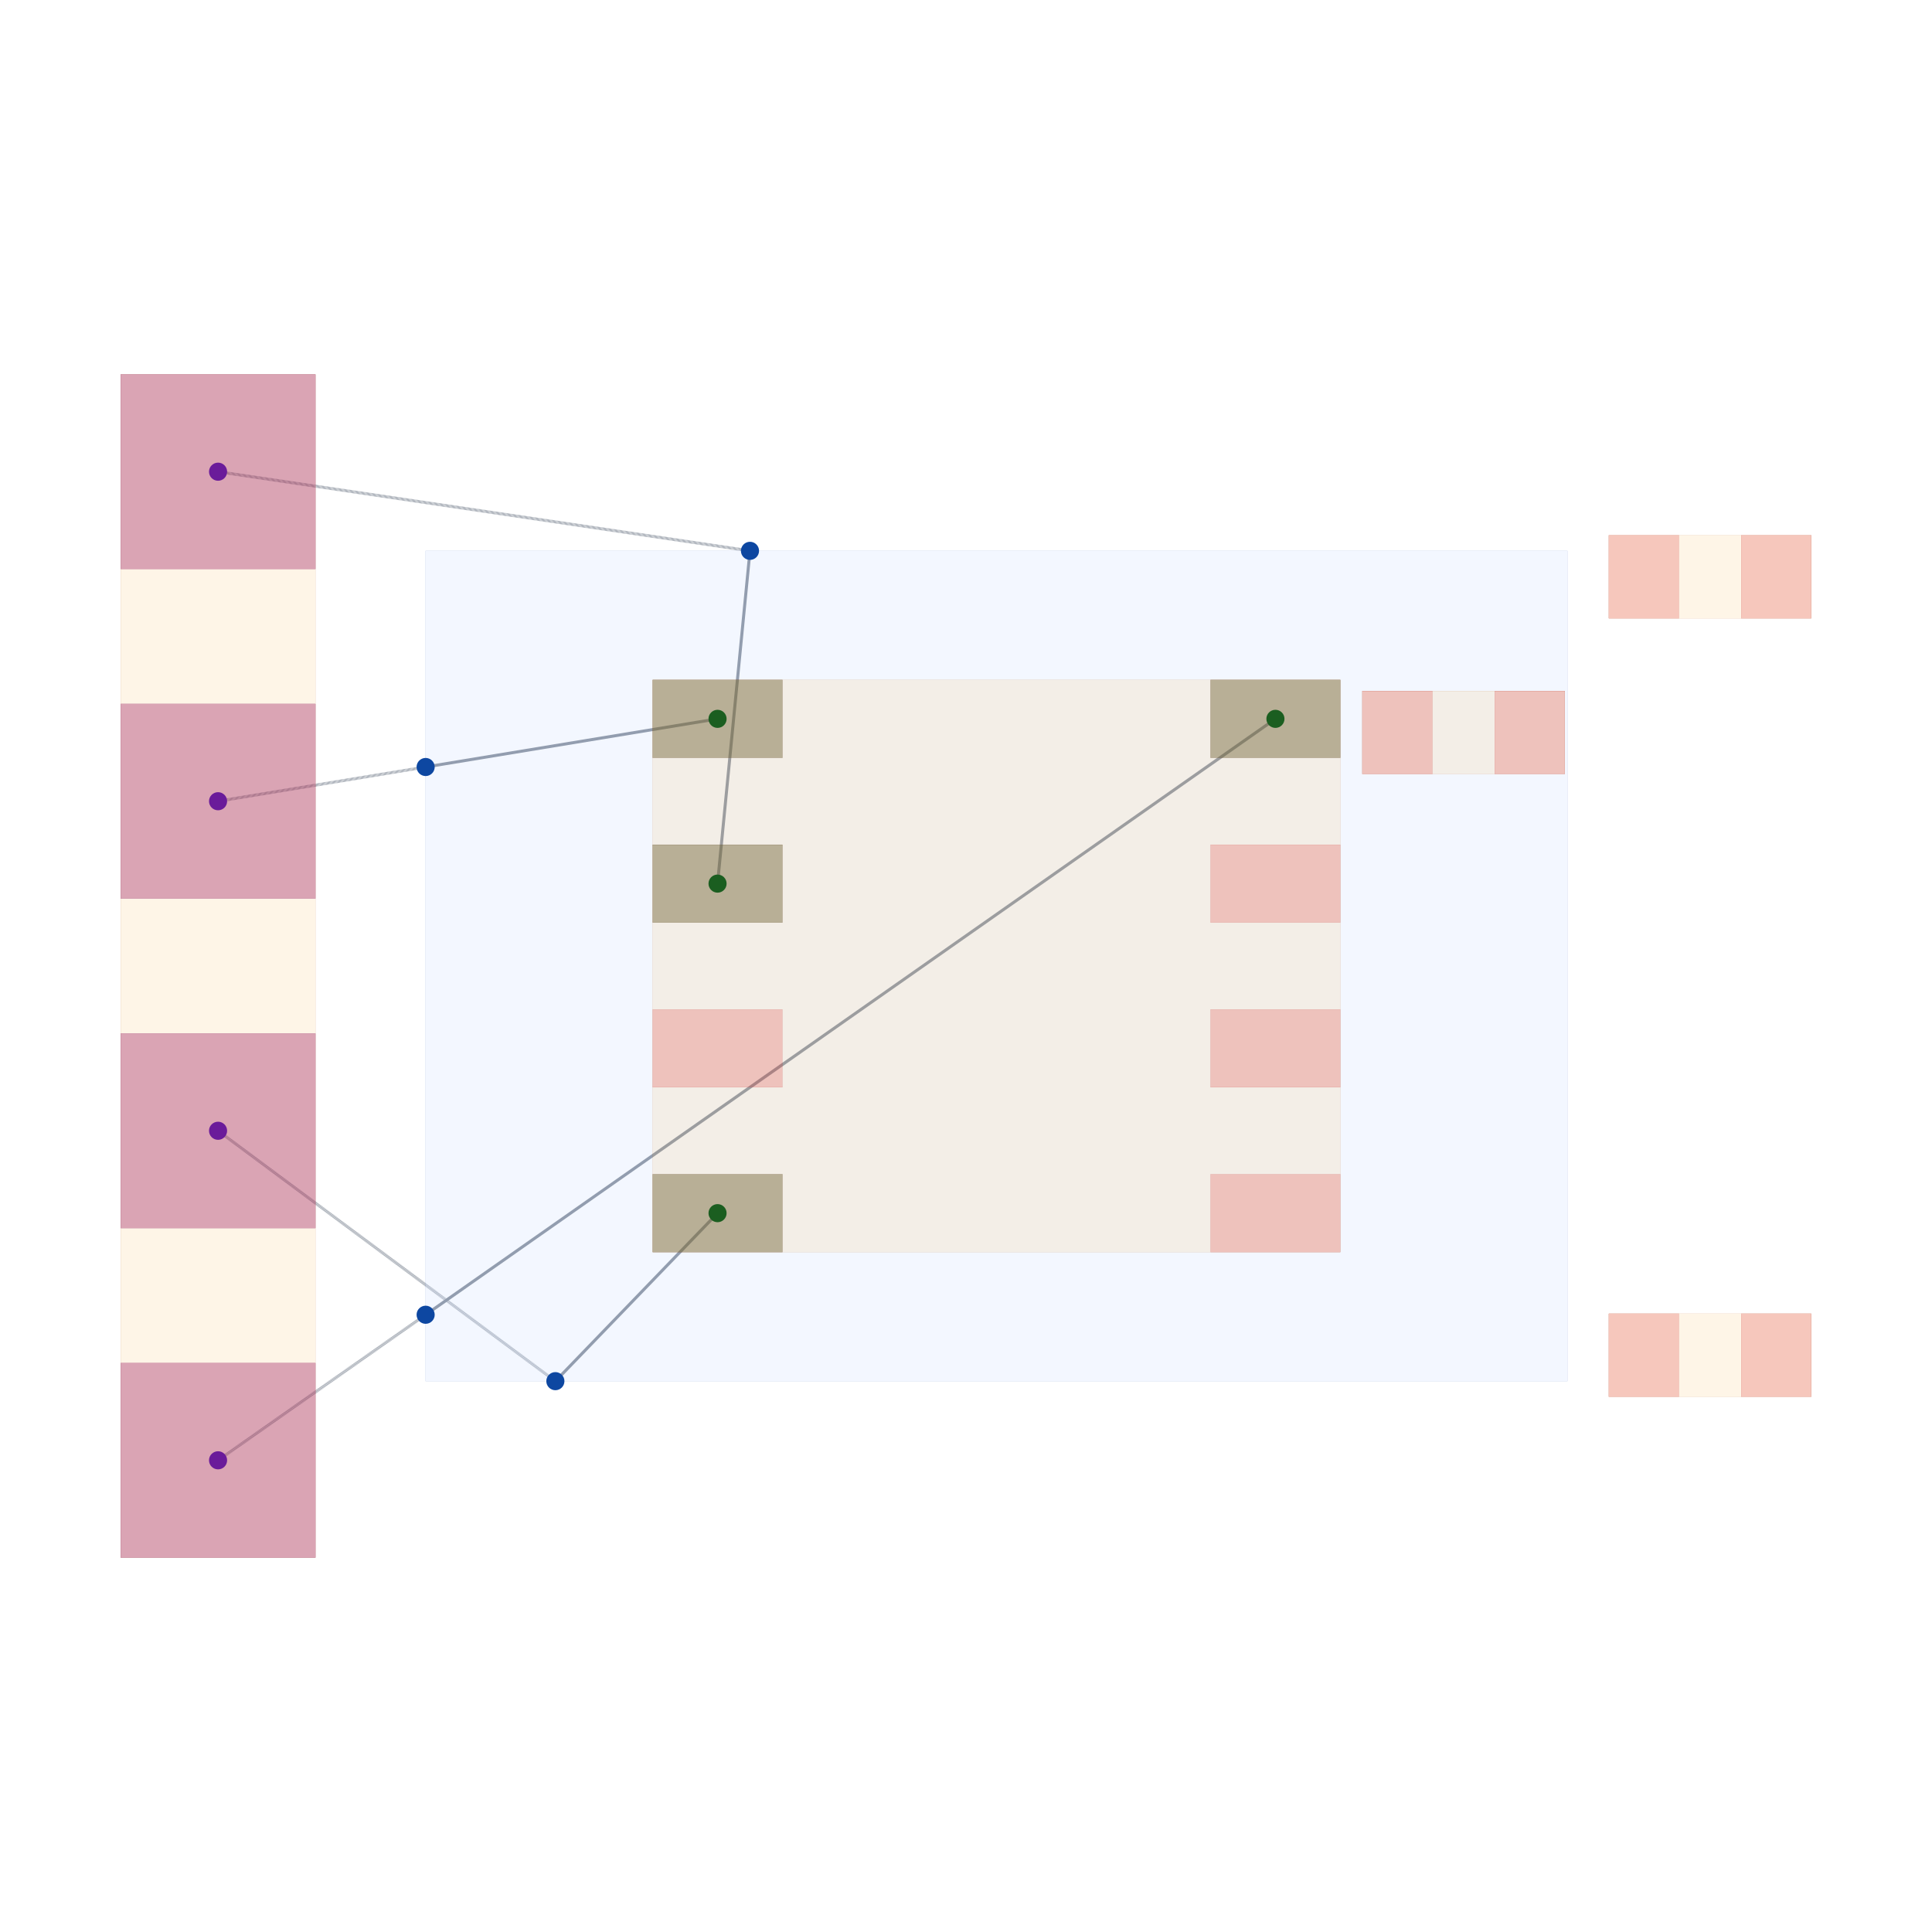
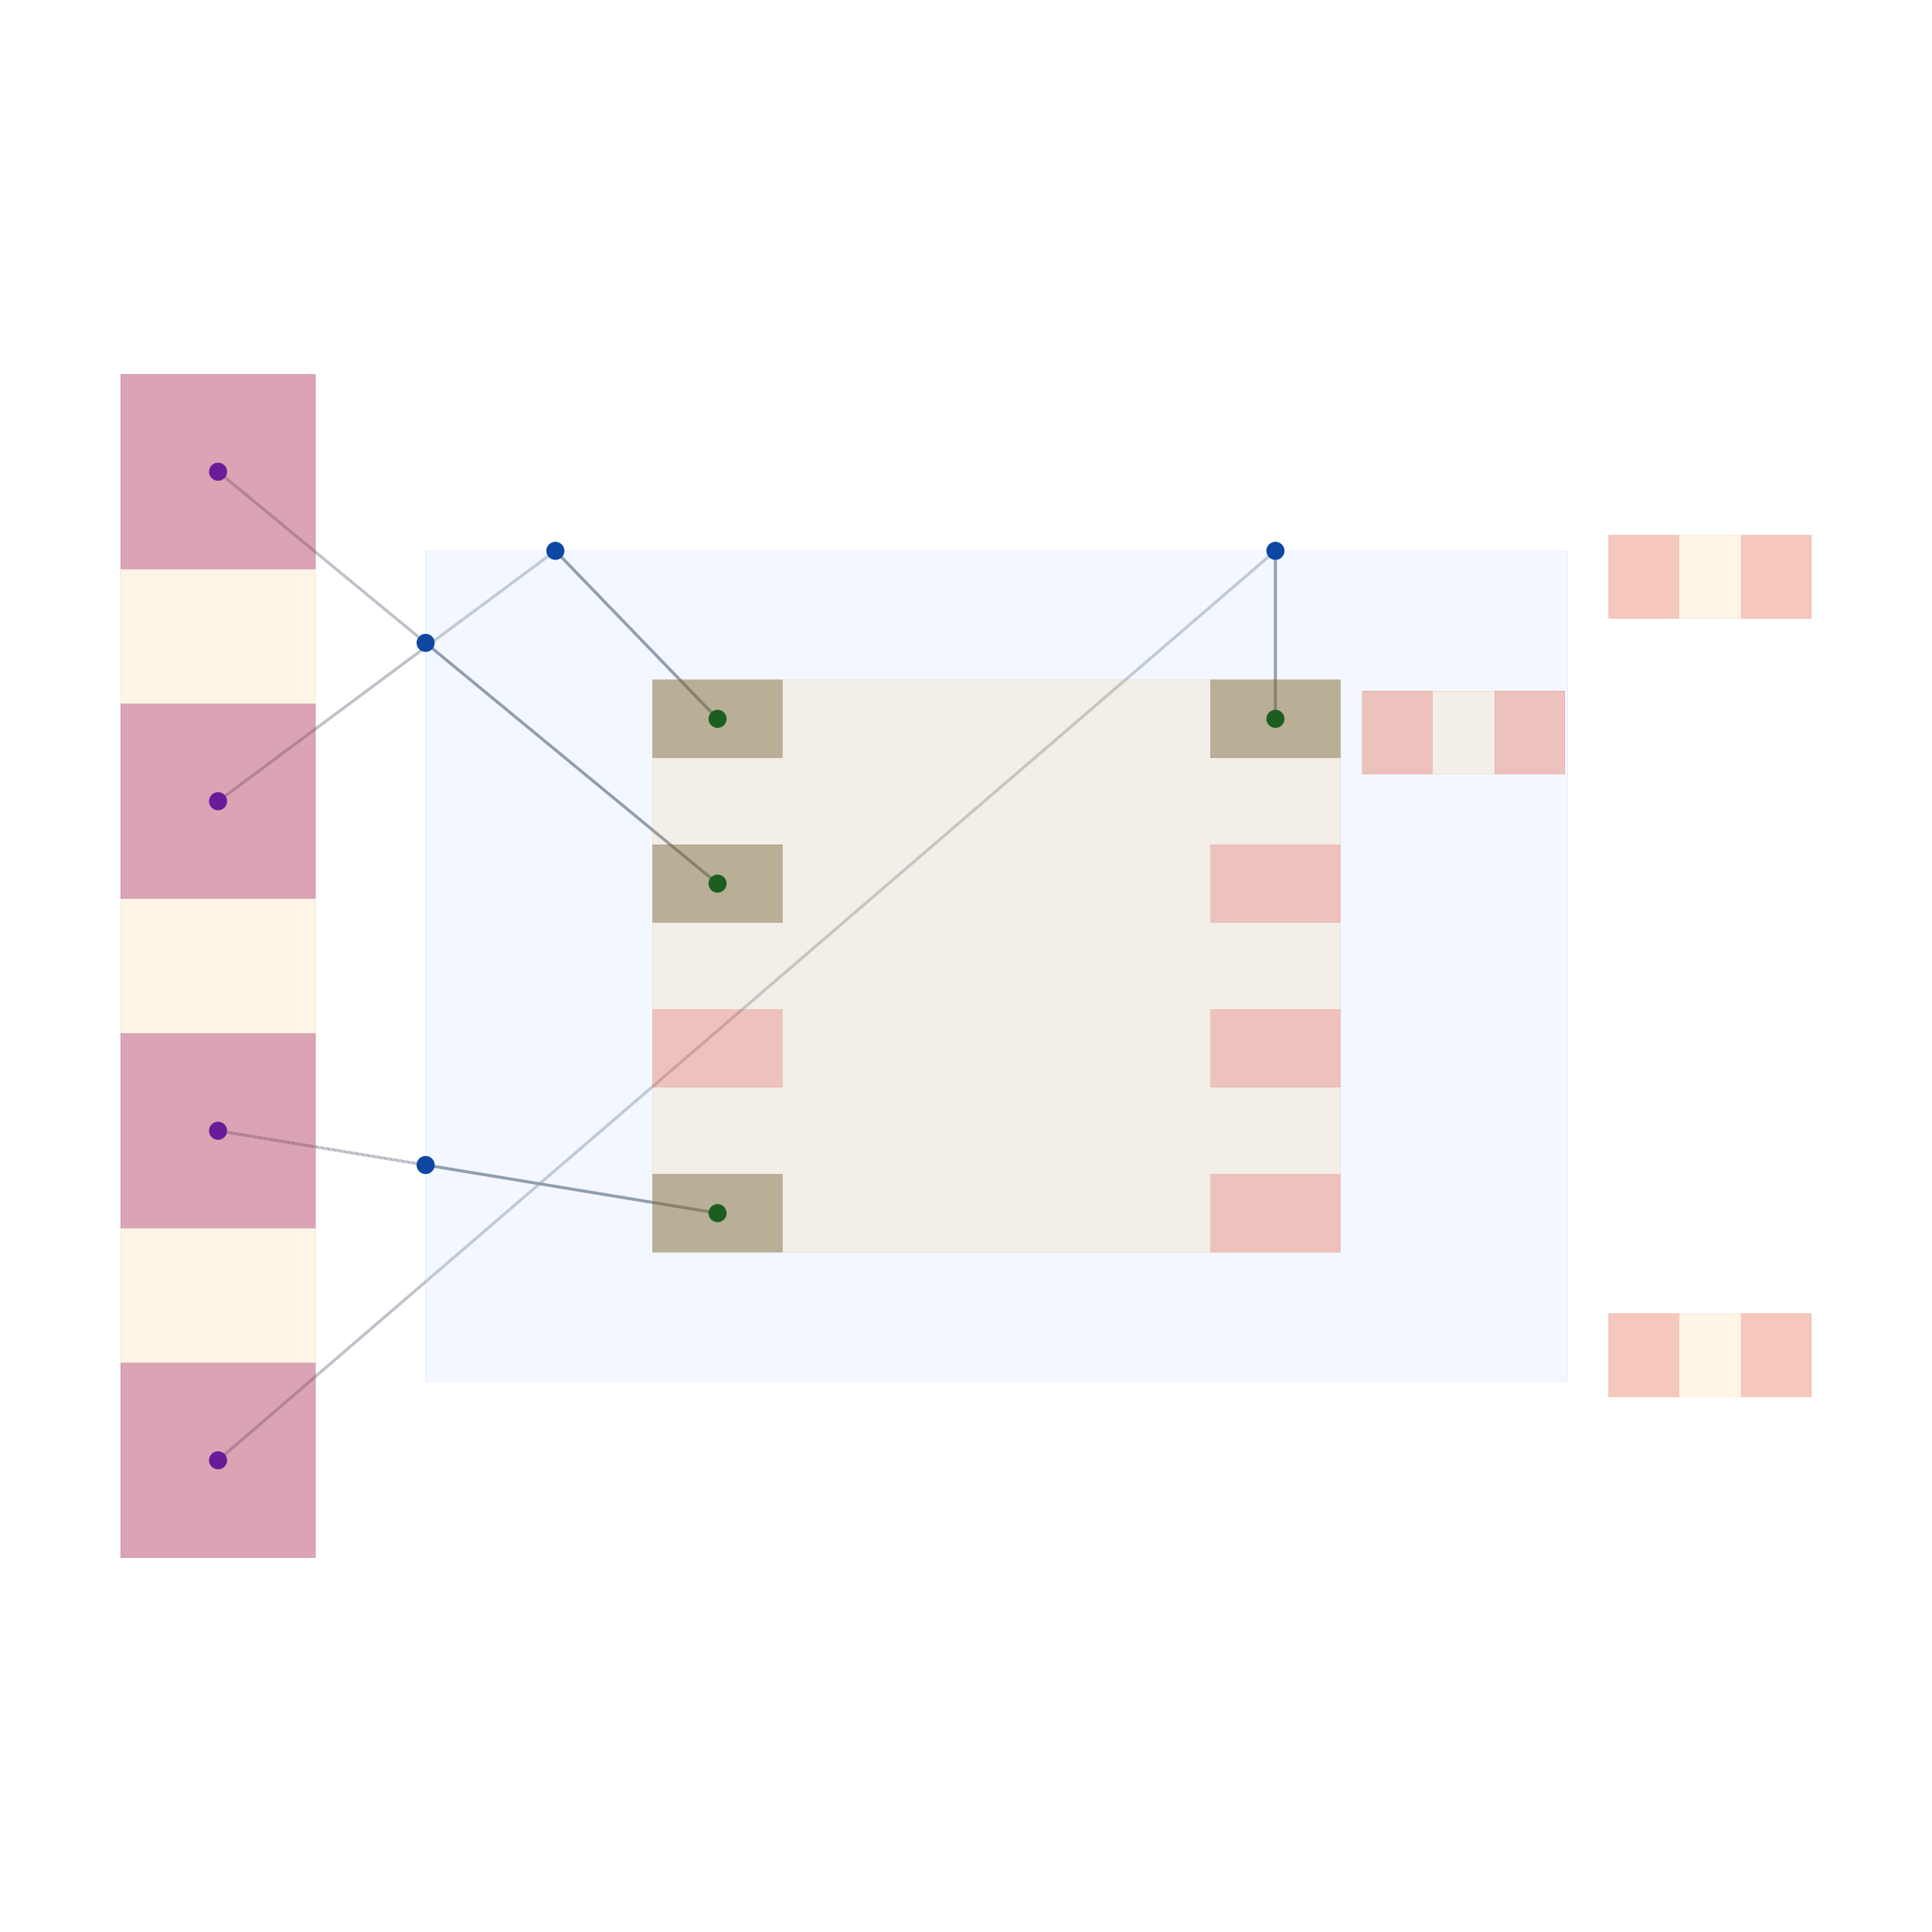
<svg xmlns="http://www.w3.org/2000/svg" width="640" height="640" viewBox="0 0 640 640">
  <rect width="100%" height="100%" fill="white" />
  <g>
-     <polyline data-points="2.15,1.905 -4.400000000000002,-2.6880368098159515" data-type="line" data-label="breakout segment source_trace_j1_vcc_to_u1_vcc" points="422.502,238.127 140.998,435.526" fill="none" stroke="#7e8794" stroke-width="1px" />
+     <polyline data-points="2.15,1.905 2.15,3.2" data-type="line" data-label="breakout segment source_trace_j1_vcc_to_u1_vcc" points="422.502,238.127 422.502,182.471" fill="none" stroke="#7e8794" stroke-width="1px" />
  </g>
  <g>
-     <polyline data-points="-4.400000000000002,-2.6880368098159515 -6,-3.81" data-type="line" data-label="target guide source_trace_j1_vcc_to_u1_vcc" points="140.998,435.526 72.233,483.745" fill="none" stroke="#7e8794" stroke-width="1px" stroke-dasharray="0.15 0.15" />
+     <polyline data-points="2.15,3.2 -6,-3.81" data-type="line" data-label="target guide source_trace_j1_vcc_to_u1_vcc" points="422.502,182.471 72.233,483.745" fill="none" stroke="#7e8794" stroke-width="1px" stroke-dasharray="0.15 0.15" />
  </g>
  <g>
-     <polyline data-points="-2.15,-1.905 -3.4000000000000004,-3.2" data-type="line" data-label="breakout segment source_trace_j1_gnd_to_u1_gnd" points="237.698,401.873 183.975,457.529" fill="none" stroke="#7e8794" stroke-width="1px" />
+     <polyline data-points="-2.15,-1.905 -4.4,-1.5338961038961039" data-type="line" data-label="breakout segment source_trace_j1_gnd_to_u1_gnd" points="237.698,401.873 140.998,385.923" fill="none" stroke="#7e8794" stroke-width="1px" />
  </g>
  <g>
-     <polyline data-points="-3.4000000000000004,-3.2 -6,-1.27" data-type="line" data-label="target guide source_trace_j1_gnd_to_u1_gnd" points="183.975,457.529 72.233,374.582" fill="none" stroke="#7e8794" stroke-width="1px" stroke-dasharray="0.15 0.15" />
+     <polyline data-points="-4.4,-1.5338961038961039 -6,-1.27" data-type="line" data-label="target guide source_trace_j1_gnd_to_u1_gnd" points="140.998,385.923 72.233,374.582" fill="none" stroke="#7e8794" stroke-width="1px" stroke-dasharray="0.15 0.15" />
  </g>
  <g>
-     <polyline data-points="-2.15,1.905 -4.4,1.5338961038961039" data-type="line" data-label="breakout segment source_trace_j1_sda_to_u1_sda" points="237.698,238.127 140.998,254.077" fill="none" stroke="#7e8794" stroke-width="1px" />
+     <polyline data-points="-2.15,1.905 -3.4000000000000004,3.2" data-type="line" data-label="breakout segment source_trace_j1_sda_to_u1_sda" points="237.698,238.127 183.975,182.471" fill="none" stroke="#7e8794" stroke-width="1px" />
  </g>
  <g>
-     <polyline data-points="-4.4,1.5338961038961039 -6,1.27" data-type="line" data-label="target guide source_trace_j1_sda_to_u1_sda" points="140.998,254.077 72.233,265.418" fill="none" stroke="#7e8794" stroke-width="1px" stroke-dasharray="0.15 0.15" />
+     <polyline data-points="-3.4000000000000004,3.2 -6,1.27" data-type="line" data-label="target guide source_trace_j1_sda_to_u1_sda" points="183.975,182.471 72.233,265.418" fill="none" stroke="#7e8794" stroke-width="1px" stroke-dasharray="0.15 0.15" />
  </g>
  <g>
-     <polyline data-points="-2.15,0.635 -1.9000000000000004,3.2" data-type="line" data-label="breakout segment source_trace_j1_scl_to_u1_scl" points="237.698,292.709 248.442,182.471" fill="none" stroke="#7e8794" stroke-width="1px" />
+     <polyline data-points="-2.15,0.635 -4.4,2.490519480519481" data-type="line" data-label="breakout segment source_trace_j1_scl_to_u1_scl" points="237.698,292.709 140.998,212.963" fill="none" stroke="#7e8794" stroke-width="1px" />
  </g>
  <g>
-     <polyline data-points="-1.9000000000000004,3.2 -6,3.81" data-type="line" data-label="target guide source_trace_j1_scl_to_u1_scl" points="248.442,182.471 72.233,156.255" fill="none" stroke="#7e8794" stroke-width="1px" stroke-dasharray="0.15 0.15" />
+     <polyline data-points="-4.4,2.490519480519481 -6,3.81" data-type="line" data-label="target guide source_trace_j1_scl_to_u1_scl" points="140.998,212.963 72.233,156.255" fill="none" stroke="#7e8794" stroke-width="1px" stroke-dasharray="0.15 0.15" />
  </g>
  <g>
    <rect data-type="rect" data-label="breakout bounds" data-x="0" data-y="0" x="140.998" y="182.471" width="378.204" height="275.058" fill="rgba(210, 225, 255, 0.25)" stroke="#315fba" stroke-width="0.023" />
  </g>
  <g>
    <rect data-type="rect" data-label="U1 soic8" data-x="0" data-y="0" x="216.209" y="225.234" width="227.782" height="189.532" fill="rgba(245, 158, 11, 0.1)" stroke="#b45309" stroke-width="0.023" />
  </g>
  <g>
    <rect data-type="rect" data-label="C1 0402" data-x="3.6" data-y="1.8" x="451.297" y="228.887" width="67.045" height="27.506" fill="rgba(245, 158, 11, 0.1)" stroke="#b45309" stroke-width="0.023" />
  </g>
  <g>
    <rect data-type="rect" data-label="J1 pinrow4" data-x="-6" data-y="0" x="40" y="124.021" width="64.467" height="391.957" fill="rgba(245, 158, 11, 0.1)" stroke="#b45309" stroke-width="0.023" />
  </g>
  <g>
    <rect data-type="rect" data-label="R1 0402" data-x="5.5" data-y="3" x="532.955" y="177.314" width="67.045" height="27.506" fill="rgba(245, 158, 11, 0.1)" stroke="#b45309" stroke-width="0.023" />
  </g>
  <g>
    <rect data-type="rect" data-label="R2 0402" data-x="5.5" data-y="-3" x="532.955" y="435.18" width="67.045" height="27.506" fill="rgba(245, 158, 11, 0.1)" stroke="#b45309" stroke-width="0.023" />
  </g>
  <g>
    <rect data-type="rect" data-label="U1.SDA" data-x="-2.15" data-y="1.905" x="216.209" y="225.234" width="42.978" height="25.787" fill="rgba(220, 38, 38, 0.22)" stroke="#b91c1c" stroke-width="0.023" />
  </g>
  <g>
    <rect data-type="rect" data-label="U1.SCL" data-x="-2.15" data-y="0.635" x="216.209" y="279.816" width="42.978" height="25.787" fill="rgba(220, 38, 38, 0.22)" stroke="#b91c1c" stroke-width="0.023" />
  </g>
  <g>
    <rect data-type="rect" data-label="U1.ADDR" data-x="-2.15" data-y="-0.635" x="216.209" y="334.398" width="42.978" height="25.787" fill="rgba(220, 38, 38, 0.22)" stroke="#b91c1c" stroke-width="0.023" />
  </g>
  <g>
    <rect data-type="rect" data-label="U1.GND" data-x="-2.15" data-y="-1.905" x="216.209" y="388.979" width="42.978" height="25.787" fill="rgba(220, 38, 38, 0.22)" stroke="#b91c1c" stroke-width="0.023" />
  </g>
  <g>
    <rect data-type="rect" data-label="U1.INT" data-x="2.15" data-y="-1.905" x="401.013" y="388.979" width="42.978" height="25.787" fill="rgba(220, 38, 38, 0.22)" stroke="#b91c1c" stroke-width="0.023" />
  </g>
  <g>
    <rect data-type="rect" data-label="U1.NC1" data-x="2.15" data-y="-0.635" x="401.013" y="334.398" width="42.978" height="25.787" fill="rgba(220, 38, 38, 0.22)" stroke="#b91c1c" stroke-width="0.023" />
  </g>
  <g>
    <rect data-type="rect" data-label="U1.NC2" data-x="2.15" data-y="0.635" x="401.013" y="279.816" width="42.978" height="25.787" fill="rgba(220, 38, 38, 0.22)" stroke="#b91c1c" stroke-width="0.023" />
  </g>
  <g>
    <rect data-type="rect" data-label="U1.VCC" data-x="2.15" data-y="1.905" x="401.013" y="225.234" width="42.978" height="25.787" fill="rgba(220, 38, 38, 0.22)" stroke="#b91c1c" stroke-width="0.023" />
  </g>
  <g>
    <rect data-type="rect" data-label="C1.1" data-x="3.09" data-y="1.8" x="451.297" y="228.887" width="23.208" height="27.506" fill="rgba(220, 38, 38, 0.22)" stroke="#b91c1c" stroke-width="0.023" />
  </g>
  <g>
    <rect data-type="rect" data-label="C1.2" data-x="4.11" data-y="1.8" x="495.134" y="228.887" width="23.208" height="27.506" fill="rgba(220, 38, 38, 0.22)" stroke="#b91c1c" stroke-width="0.023" />
  </g>
  <g>
    <rect data-type="rect" data-label="J1.VCC" data-x="-6" data-y="-3.81" x="40" y="451.512" width="64.467" height="64.467" fill="rgba(220, 38, 38, 0.22)" stroke="#b91c1c" stroke-width="0.023" />
  </g>
  <g>
    <rect data-type="rect" data-label="J1.GND" data-x="-6" data-y="-1.27" x="40" y="342.348" width="64.467" height="64.467" fill="rgba(220, 38, 38, 0.22)" stroke="#b91c1c" stroke-width="0.023" />
  </g>
  <g>
    <rect data-type="rect" data-label="J1.SDA" data-x="-6" data-y="1.27" x="40" y="233.185" width="64.467" height="64.467" fill="rgba(220, 38, 38, 0.22)" stroke="#b91c1c" stroke-width="0.023" />
  </g>
  <g>
    <rect data-type="rect" data-label="J1.SCL" data-x="-6" data-y="3.81" x="40" y="124.021" width="64.467" height="64.467" fill="rgba(220, 38, 38, 0.22)" stroke="#b91c1c" stroke-width="0.023" />
  </g>
  <g>
    <rect data-type="rect" data-label="R1.1" data-x="4.99" data-y="3" x="532.955" y="177.314" width="23.208" height="27.506" fill="rgba(220, 38, 38, 0.22)" stroke="#b91c1c" stroke-width="0.023" />
  </g>
  <g>
    <rect data-type="rect" data-label="R1.2" data-x="6.01" data-y="3" x="576.792" y="177.314" width="23.208" height="27.506" fill="rgba(220, 38, 38, 0.22)" stroke="#b91c1c" stroke-width="0.023" />
  </g>
  <g>
    <rect data-type="rect" data-label="R2.1" data-x="4.99" data-y="-3" x="532.955" y="435.18" width="23.208" height="27.506" fill="rgba(220, 38, 38, 0.22)" stroke="#b91c1c" stroke-width="0.023" />
  </g>
  <g>
    <rect data-type="rect" data-label="R2.2" data-x="6.01" data-y="-3" x="576.792" y="435.18" width="23.208" height="27.506" fill="rgba(220, 38, 38, 0.22)" stroke="#b91c1c" stroke-width="0.023" />
  </g>
  <g>
    <rect data-type="rect" data-label="U1.VCC" data-x="2.15" data-y="1.905" x="401.013" y="225.234" width="42.978" height="25.787" fill="rgba(46, 125, 50, 0.28)" stroke="#1b5e20" stroke-width="0.023" />
  </g>
  <g>
    <rect data-type="rect" data-label="U1.GND" data-x="-2.15" data-y="-1.905" x="216.209" y="388.979" width="42.978" height="25.787" fill="rgba(46, 125, 50, 0.28)" stroke="#1b5e20" stroke-width="0.023" />
  </g>
  <g>
    <rect data-type="rect" data-label="U1.SDA" data-x="-2.15" data-y="1.905" x="216.209" y="225.234" width="42.978" height="25.787" fill="rgba(46, 125, 50, 0.28)" stroke="#1b5e20" stroke-width="0.023" />
  </g>
  <g>
    <rect data-type="rect" data-label="U1.SCL" data-x="-2.15" data-y="0.635" x="216.209" y="279.816" width="42.978" height="25.787" fill="rgba(46, 125, 50, 0.28)" stroke="#1b5e20" stroke-width="0.023" />
  </g>
  <g>
    <rect data-type="rect" data-label="J1.VCC" data-x="-6" data-y="-3.81" x="40" y="451.512" width="64.467" height="64.467" fill="rgba(106, 27, 154, 0.2)" stroke="#6a1b9a" stroke-width="0.023" />
  </g>
  <g>
    <rect data-type="rect" data-label="J1.GND" data-x="-6" data-y="-1.27" x="40" y="342.348" width="64.467" height="64.467" fill="rgba(106, 27, 154, 0.2)" stroke="#6a1b9a" stroke-width="0.023" />
  </g>
  <g>
    <rect data-type="rect" data-label="J1.SDA" data-x="-6" data-y="1.27" x="40" y="233.185" width="64.467" height="64.467" fill="rgba(106, 27, 154, 0.2)" stroke="#6a1b9a" stroke-width="0.023" />
  </g>
  <g>
    <rect data-type="rect" data-label="J1.SCL" data-x="-6" data-y="3.81" x="40" y="124.021" width="64.467" height="64.467" fill="rgba(106, 27, 154, 0.2)" stroke="#6a1b9a" stroke-width="0.023" />
  </g>
  <g>
    <circle data-type="point" data-label="inside pad source_port_u1_vcc" data-x="2.15" data-y="1.905" cx="422.502" cy="238.127" r="3" fill="#1b5e20" />
  </g>
  <g>
    <circle data-type="point" data-label="inside pad source_port_u1_gnd" data-x="-2.15" data-y="-1.905" cx="237.698" cy="401.873" r="3" fill="#1b5e20" />
  </g>
  <g>
    <circle data-type="point" data-label="inside pad source_port_u1_sda" data-x="-2.15" data-y="1.905" cx="237.698" cy="238.127" r="3" fill="#1b5e20" />
  </g>
  <g>
    <circle data-type="point" data-label="inside pad source_port_u1_scl" data-x="-2.15" data-y="0.635" cx="237.698" cy="292.709" r="3" fill="#1b5e20" />
  </g>
  <g>
    <circle data-type="point" data-label="outside target source_port_j1_vcc" data-x="-6" data-y="-3.81" cx="72.233" cy="483.745" r="3" fill="#6a1b9a" />
  </g>
  <g>
    <circle data-type="point" data-label="outside target source_port_j1_gnd" data-x="-6" data-y="-1.27" cx="72.233" cy="374.582" r="3" fill="#6a1b9a" />
  </g>
  <g>
    <circle data-type="point" data-label="outside target source_port_j1_sda" data-x="-6" data-y="1.27" cx="72.233" cy="265.418" r="3" fill="#6a1b9a" />
  </g>
  <g>
    <circle data-type="point" data-label="outside target source_port_j1_scl" data-x="-6" data-y="3.81" cx="72.233" cy="156.255" r="3" fill="#6a1b9a" />
  </g>
  <g>
-     <circle data-type="point" data-label="selected breakout source_port_u1_vcc" data-x="-4.400000000000002" data-y="-2.6880368098159515" cx="140.998" cy="435.526" r="3" fill="#0d47a1" />
+     <circle data-type="point" data-label="selected breakout source_port_u1_vcc" data-x="2.15" data-y="3.2" cx="422.502" cy="182.471" r="3" fill="#0d47a1" />
  </g>
  <g>
-     <circle data-type="point" data-label="selected breakout source_port_u1_gnd" data-x="-3.4000000000000004" data-y="-3.2" cx="183.975" cy="457.529" r="3" fill="#0d47a1" />
+     <circle data-type="point" data-label="selected breakout source_port_u1_gnd" data-x="-4.4" data-y="-1.5338961038961039" cx="140.998" cy="385.923" r="3" fill="#0d47a1" />
  </g>
  <g>
-     <circle data-type="point" data-label="selected breakout source_port_u1_sda" data-x="-4.4" data-y="1.5338961038961039" cx="140.998" cy="254.077" r="3" fill="#0d47a1" />
+     <circle data-type="point" data-label="selected breakout source_port_u1_sda" data-x="-3.4000000000000004" data-y="3.2" cx="183.975" cy="182.471" r="3" fill="#0d47a1" />
  </g>
  <g>
-     <circle data-type="point" data-label="selected breakout source_port_u1_scl" data-x="-1.9000000000000004" data-y="3.2" cx="248.442" cy="182.471" r="3" fill="#0d47a1" />
+     <circle data-type="point" data-label="selected breakout source_port_u1_scl" data-x="-4.4" data-y="2.490519480519481" cx="140.998" cy="212.963" r="3" fill="#0d47a1" />
  </g>
  <g id="crosshair" style="display: none">
    <line id="crosshair-h" y1="0" y2="640" stroke="#666" stroke-width="0.5" />
    <line id="crosshair-v" x1="0" x2="640" stroke="#666" stroke-width="0.5" />
    <text id="coordinates" font-family="monospace" font-size="12" fill="#666" />
  </g>
</svg>
